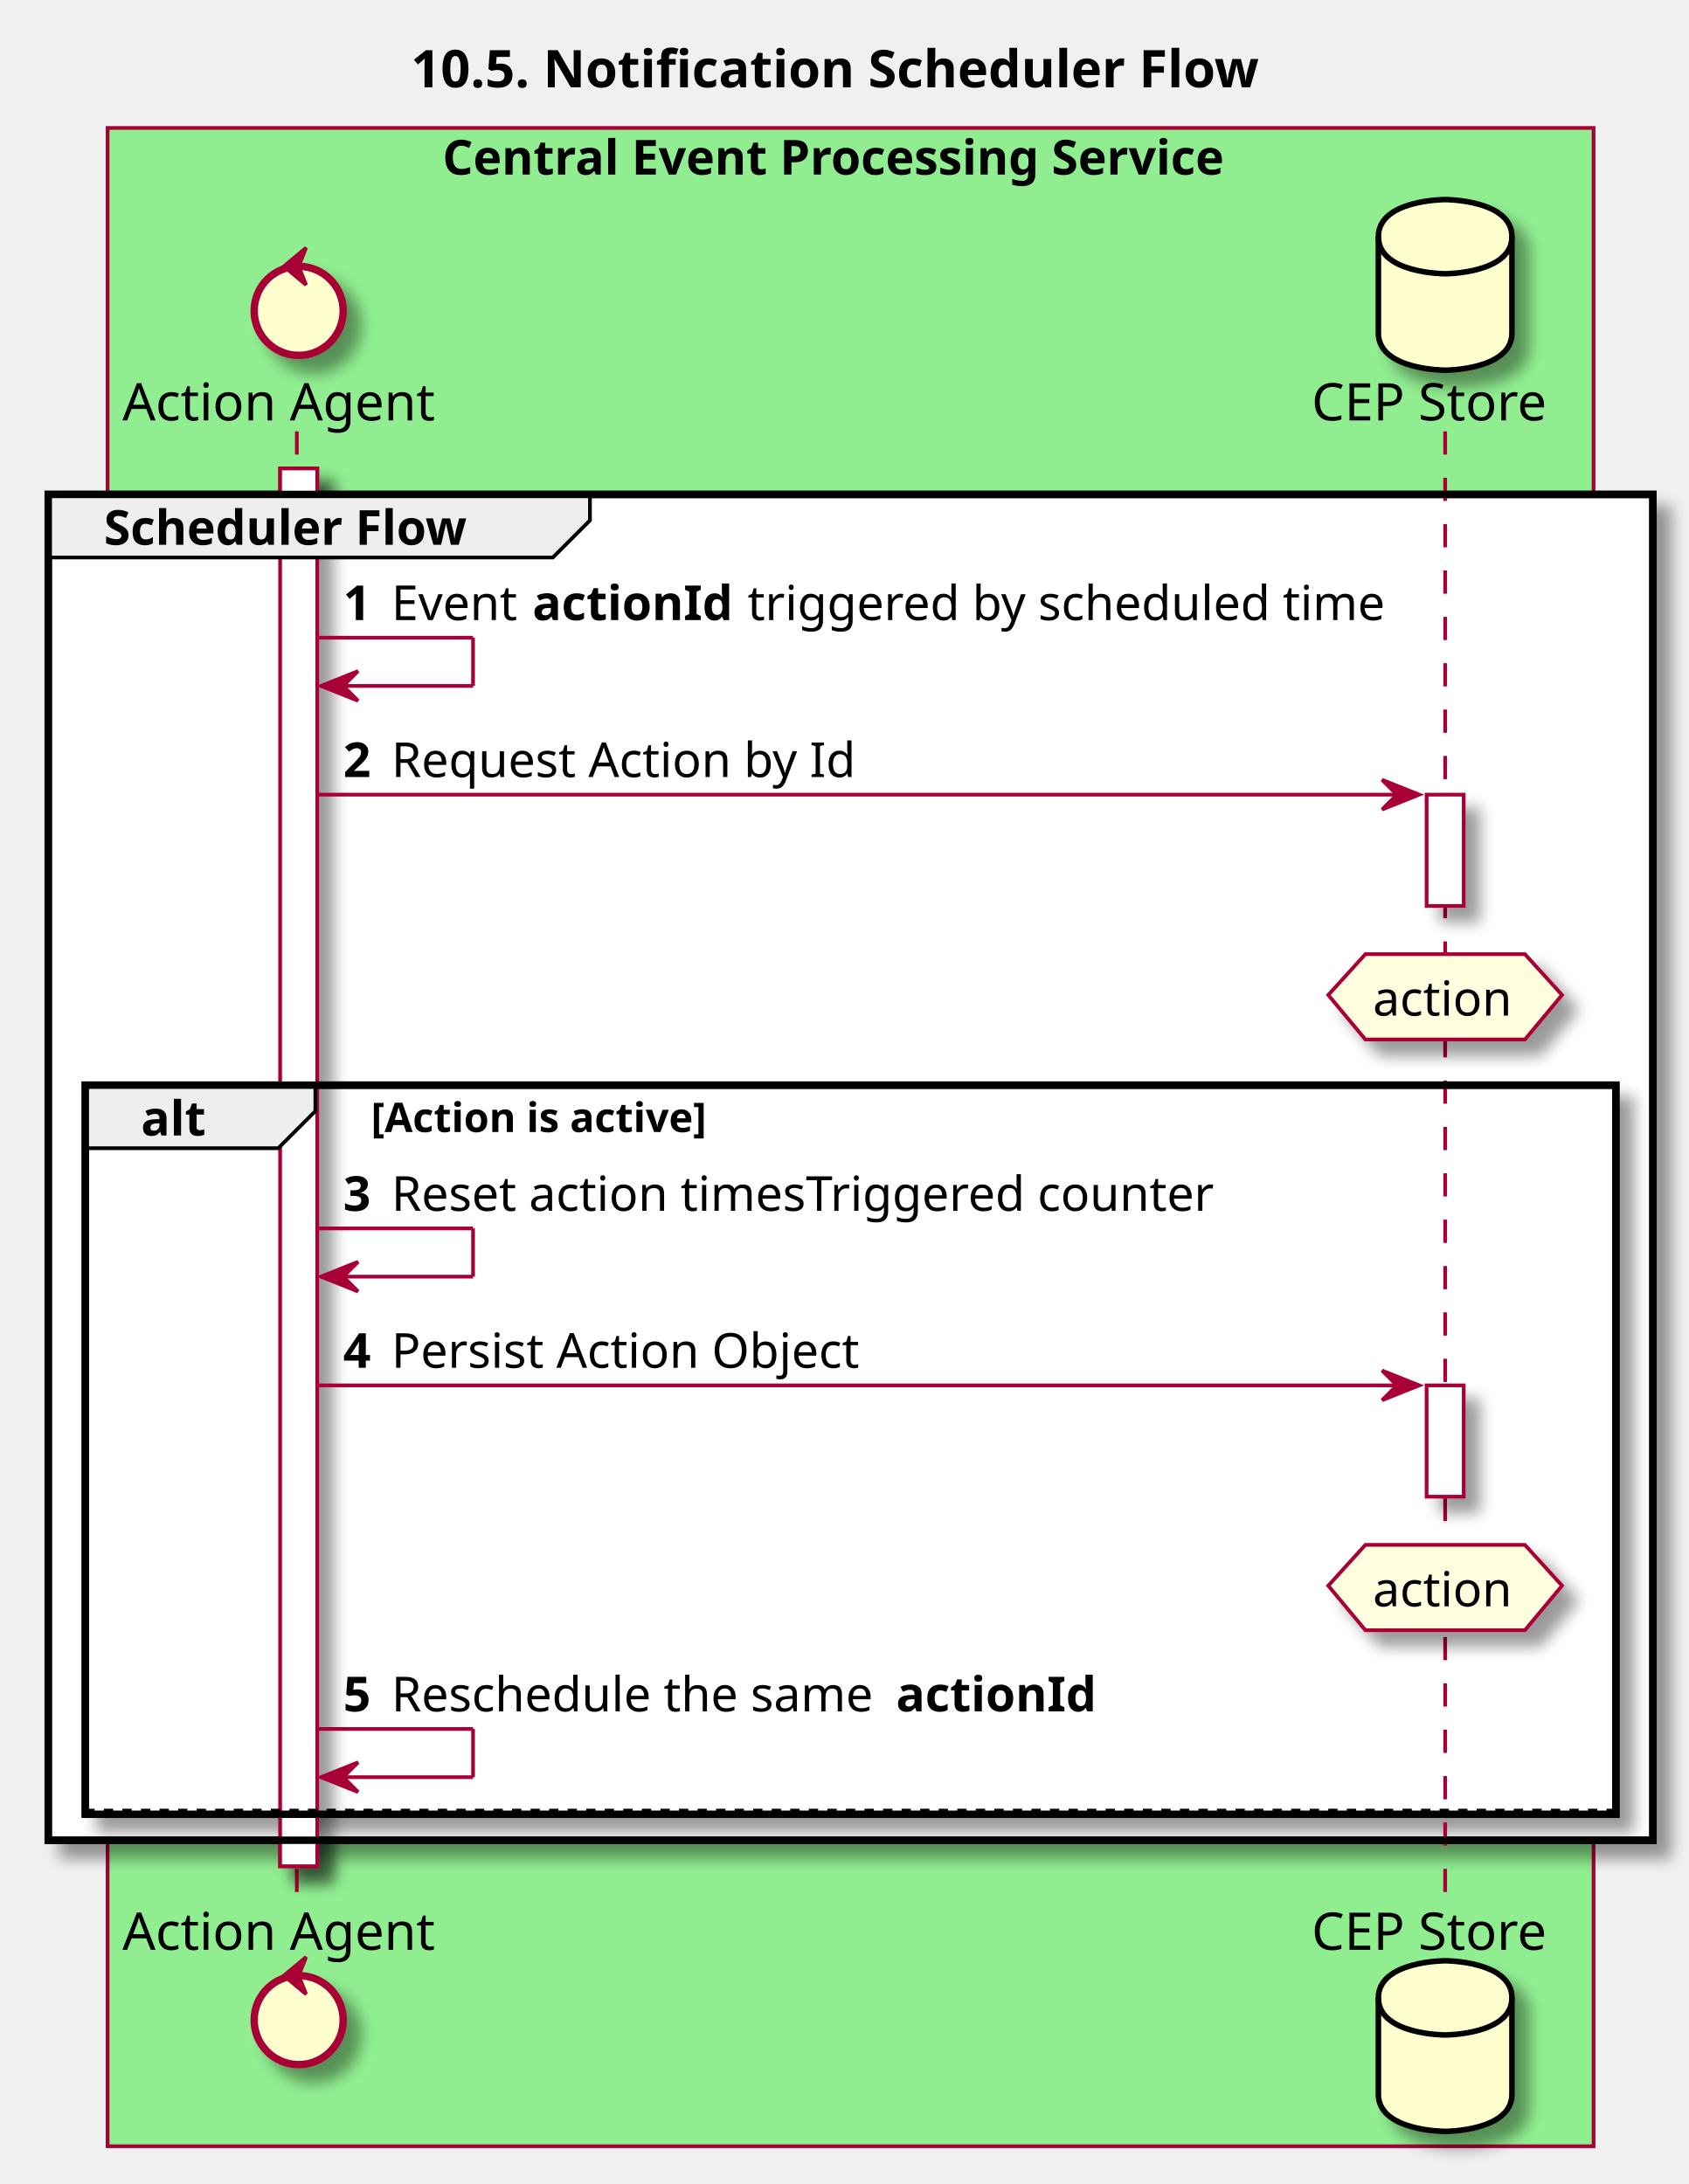
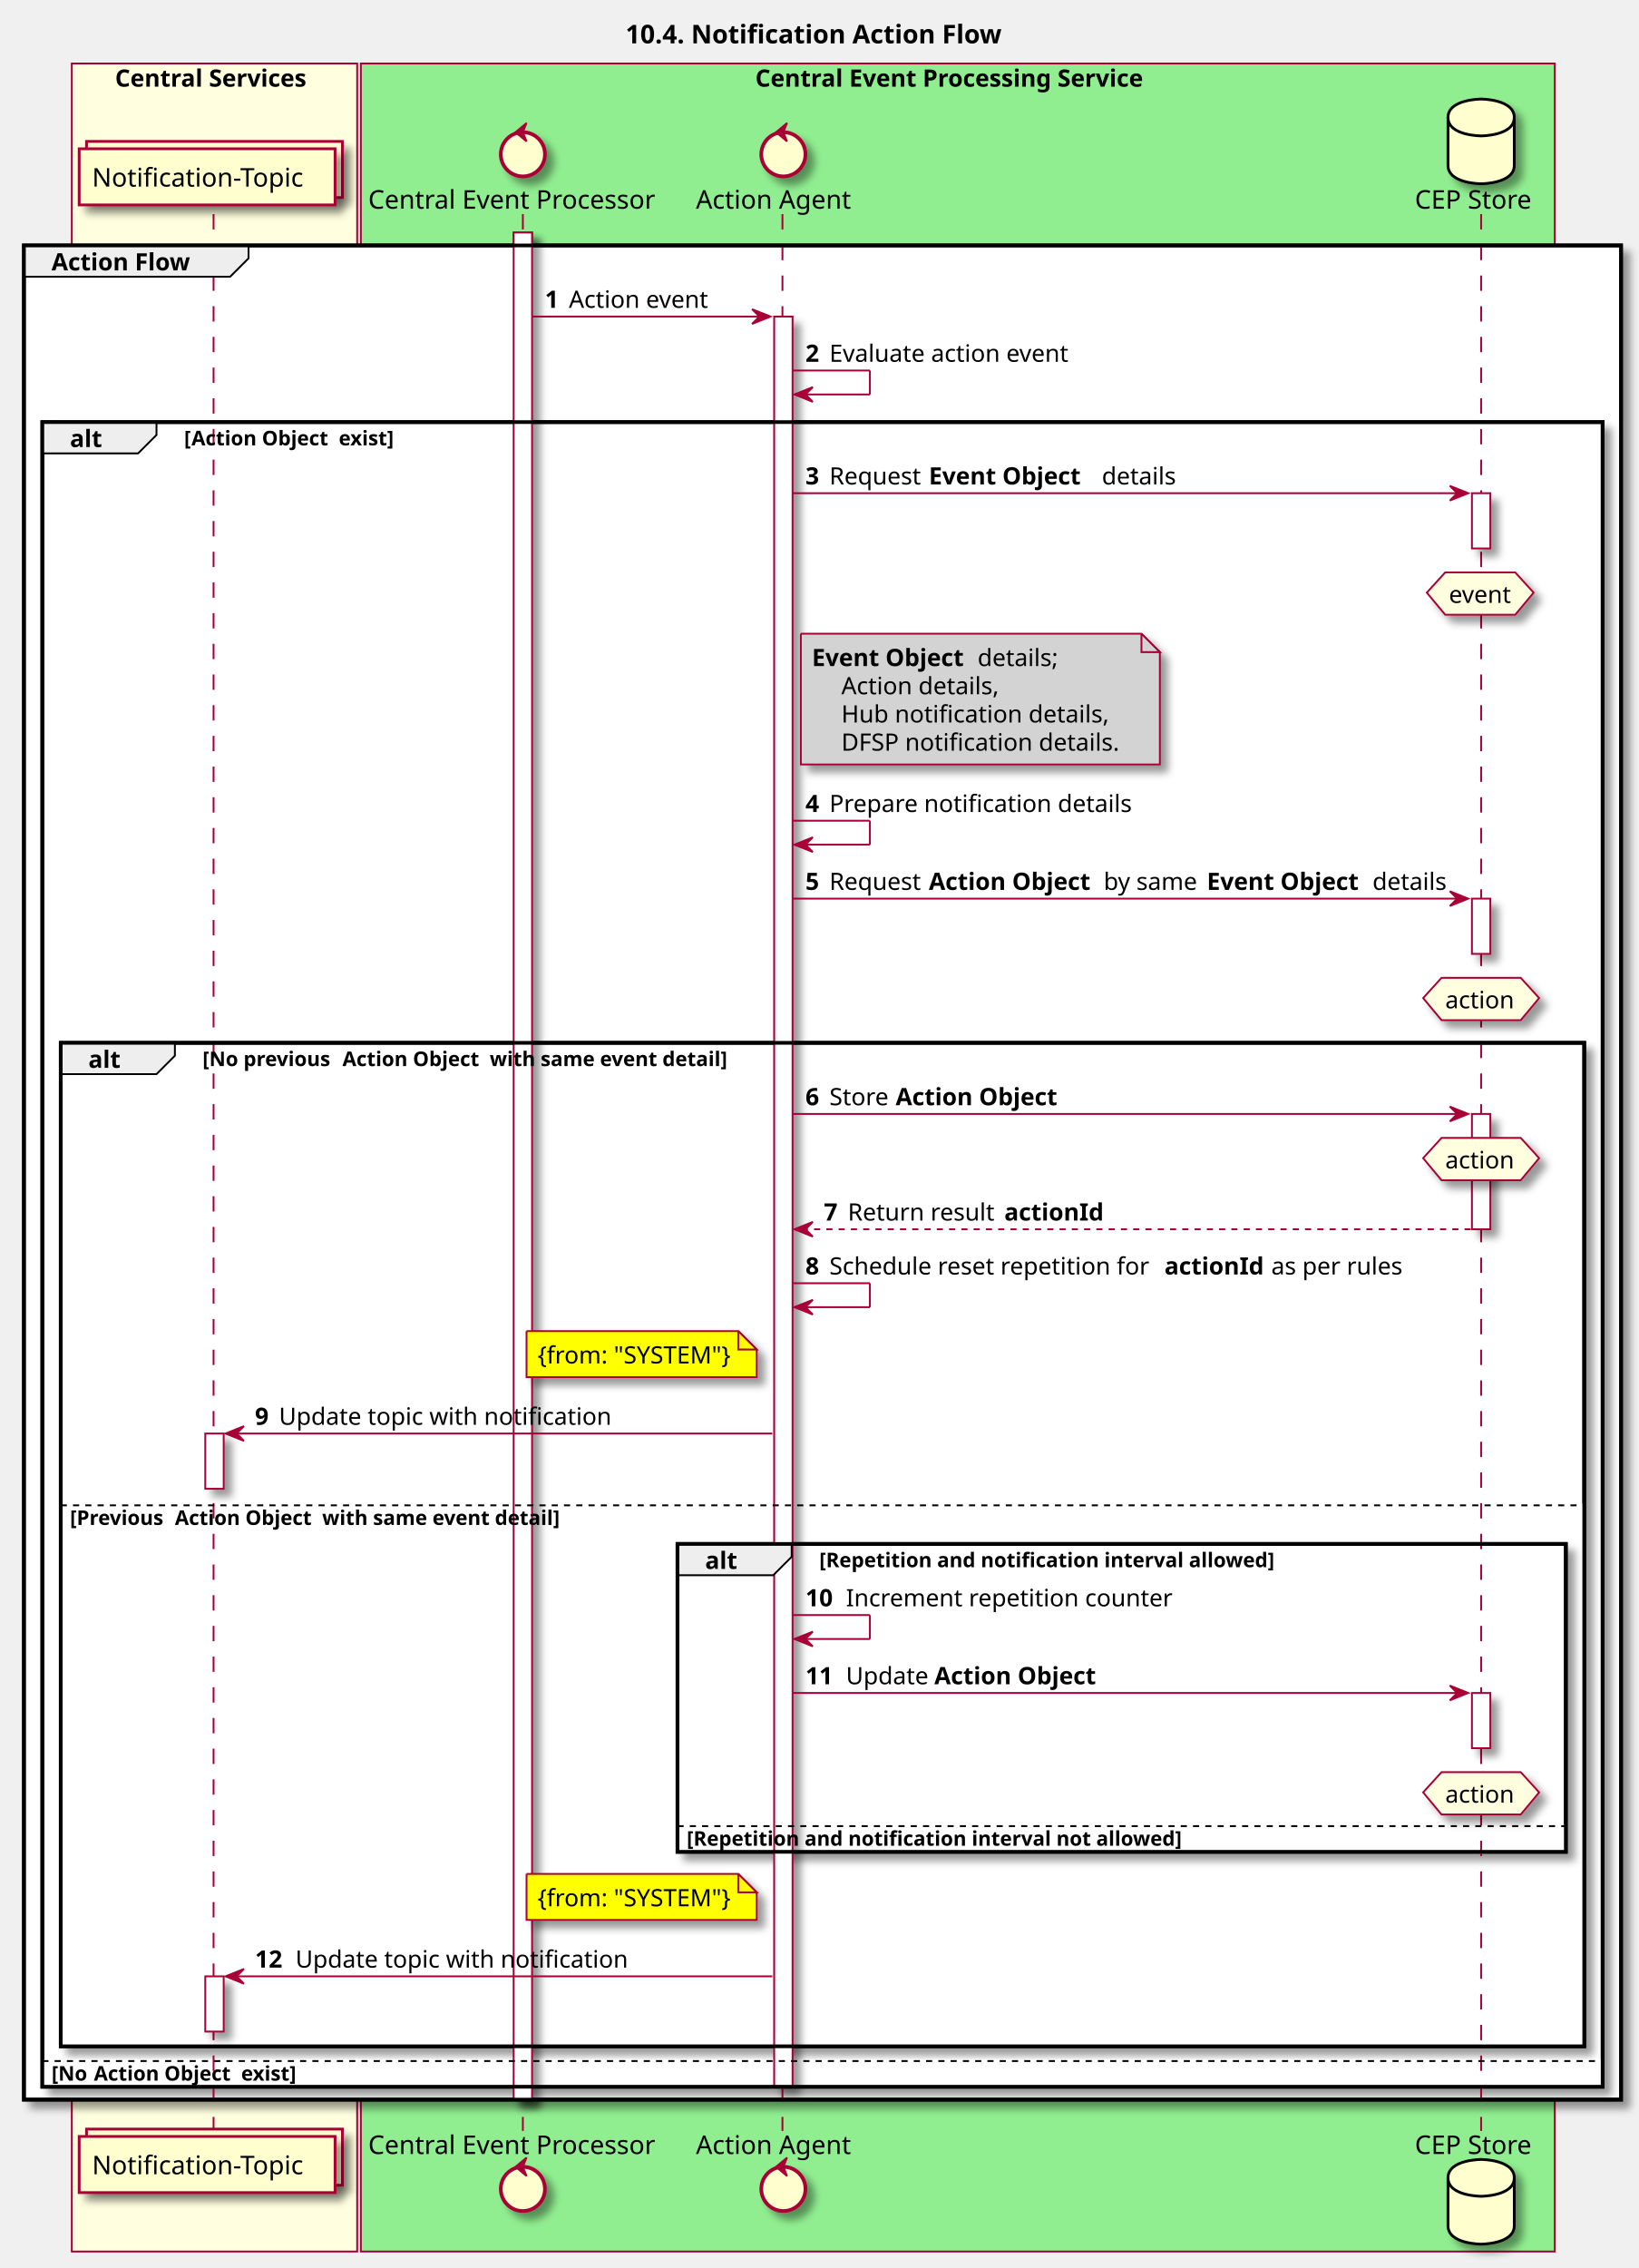
- <svg xmlns="http://www.w3.org/2000/svg" contentScriptType="application/ecmascript" contentStyleType="text/css" height="471.2px" preserveAspectRatio="none" style="width:364px;height:471px;" version="1.1" viewBox="0 0 364 471" width="364.8px" zoomAndPan="magnify">
+ <svg xmlns="http://www.w3.org/2000/svg" contentScriptType="application/ecmascript" contentStyleType="text/css" height="739.8px" preserveAspectRatio="none" style="width:534px;height:739px;" version="1.1" viewBox="0 0 534 739" width="534.6px" zoomAndPan="magnify">
  <defs>
-     <filter height="300%" id="f1cglx2j5405c1" width="300%" x="-1" y="-1">
-       <feGaussianBlur result="blurOut" stdDeviation="1.6" />
+     <filter height="300%" id="fn06orztovj2x" width="300%" x="-1" y="-1">
+       <feGaussianBlur result="blurOut" stdDeviation="1.2" />
      <feColorMatrix in="blurOut" result="blurOut2" type="matrix" values="0 0 0 0 0 0 0 0 0 0 0 0 0 0 0 0 0 0 .4 0" />
-       <feOffset dx="3.2" dy="3.2" in="blurOut2" result="blurOut3" />
+       <feOffset dx="2.4" dy="2.4" in="blurOut2" result="blurOut3" />
      <feBlend in="SourceGraphic" in2="blurOut3" mode="normal" />
    </filter>
  </defs>
  <g>
-     <text fill="#000000" font-family="sans-serif" font-size="11.2" font-weight="bold" lengthAdjust="spacingAndGlyphs" textLength="189.6" x="88.6" y="18.828">10.5. Notification Scheduler Flow</text>
-     <rect fill="#90EE90" height="435.266" style="stroke: #A80036; stroke-width: 0.8;" width="320.4" x="23.2" y="27.591" />
-     <text fill="#000000" font-family="sans-serif" font-size="10.4" font-weight="bold" lengthAdjust="spacingAndGlyphs" textLength="176" x="95.4" y="37.645">Central Event Processing Service</text>
-     <rect fill="#FFFFFF" filter="url(#f1cglx2j5405c1)" height="301.436" style="stroke: #A80036; stroke-width: 0.8;" width="8" x="60.4" y="101.03" />
-     <rect fill="#FFFFFF" filter="url(#f1cglx2j5405c1)" height="24" style="stroke: #A80036; stroke-width: 0.8;" width="8" x="307.6" y="171.375" />
-     <rect fill="#FFFFFF" filter="url(#f1cglx2j5405c1)" height="24" style="stroke: #A80036; stroke-width: 0.8;" width="8" x="307.6" y="298.769" />
-     <rect fill="#FFFFFF" filter="url(#f1cglx2j5405c1)" height="290.236" style="stroke: #000000; stroke-width: 1.6;" width="346" x="10.4" y="106.63" />
-     <rect fill="#FFFFFF" filter="url(#f1cglx2j5405c1)" height="157.242" style="stroke: #000000; stroke-width: 1.6;" width="330" x="18.4" y="234.023" />
-     <rect fill="#FFFFFF" height="1.6" style="stroke: none; stroke-width: 0.8;" width="330" x="18.4" y="389.666" />
-     <line style="stroke: #A80036; stroke-width: 0.8; stroke-dasharray: 5.0,5.0;" x1="64" x2="64" y1="93.03" y2="410.466" />
-     <line style="stroke: #A80036; stroke-width: 0.8; stroke-dasharray: 5.0,5.0;" x1="311.6" x2="311.6" y1="93.03" y2="410.466" />
-     <text fill="#000000" font-family="sans-serif" font-size="11.2" lengthAdjust="spacingAndGlyphs" textLength="71.2" x="26.4" y="90.667">Action Agent</text>
-     <ellipse cx="64.4" cy="67.039" fill="#FEFECE" filter="url(#f1cglx2j5405c1)" rx="9.6" ry="9.6" style="stroke: #A80036; stroke-width: 1.6;" />
-     <polygon fill="#A80036" points="61.2,57.439,66,53.439,64.4,57.439,66,61.439,61.2,57.439" style="stroke: #A80036; stroke-width: 0.8;" />
-     <text fill="#000000" font-family="sans-serif" font-size="11.2" lengthAdjust="spacingAndGlyphs" textLength="71.2" x="26.4" y="420.494">Action Agent</text>
-     <ellipse cx="64.4" cy="435.656" fill="#FEFECE" filter="url(#f1cglx2j5405c1)" rx="9.6" ry="9.6" style="stroke: #A80036; stroke-width: 1.6;" />
-     <polygon fill="#A80036" points="61.2,426.056,66,422.056,64.4,426.056,66,430.056,61.2,426.056" style="stroke: #A80036; stroke-width: 0.8;" />
-     <text fill="#000000" font-family="sans-serif" font-size="11.2" lengthAdjust="spacingAndGlyphs" textLength="52.8" x="282.8" y="90.667">CEP Store</text>
-     <path d="M297.2,51.039 C297.2,43.039 311.6,43.039 311.6,43.039 C311.6,43.039 326,43.039 326,51.039 L326,71.839 C326,79.839 311.6,79.839 311.6,79.839 C311.6,79.839 297.2,79.839 297.2,71.839 L297.2,51.039 " fill="#FEFECE" filter="url(#f1cglx2j5405c1)" style="stroke: #000000; stroke-width: 1.2;" />
-     <path d="M297.2,51.039 C297.2,59.039 311.6,59.039 311.6,59.039 C311.6,59.039 326,59.039 326,51.039 " fill="none" style="stroke: #000000; stroke-width: 1.2;" />
-     <text fill="#000000" font-family="sans-serif" font-size="11.2" lengthAdjust="spacingAndGlyphs" textLength="52.8" x="282.8" y="420.494">CEP Store</text>
-     <path d="M297.2,430.856 C297.2,422.856 311.6,422.856 311.6,422.856 C311.6,422.856 326,422.856 326,430.856 L326,451.656 C326,459.656 311.6,459.656 311.6,459.656 C311.6,459.656 297.2,459.656 297.2,451.656 L297.2,430.856 " fill="#FEFECE" filter="url(#f1cglx2j5405c1)" style="stroke: #000000; stroke-width: 1.2;" />
-     <path d="M297.2,430.856 C297.2,438.856 311.6,438.856 311.6,438.856 C311.6,438.856 326,438.856 326,430.856 " fill="none" style="stroke: #000000; stroke-width: 1.2;" />
-     <rect fill="#FFFFFF" filter="url(#f1cglx2j5405c1)" height="301.436" style="stroke: #A80036; stroke-width: 0.8;" width="8" x="60.4" y="101.03" />
-     <rect fill="#FFFFFF" filter="url(#f1cglx2j5405c1)" height="24" style="stroke: #A80036; stroke-width: 0.8;" width="8" x="307.6" y="171.375" />
-     <rect fill="#FFFFFF" filter="url(#f1cglx2j5405c1)" height="24" style="stroke: #A80036; stroke-width: 0.8;" width="8" x="307.6" y="298.769" />
-     <path d="M10.4,106.63 L127.2,106.63 L127.2,112.23 L119.2,120.23 L10.4,120.23 L10.4,106.63 " fill="#EEEEEE" style="stroke: #000000; stroke-width: 0.8;" />
-     <rect fill="none" height="290.236" style="stroke: #000000; stroke-width: 1.6;" width="346" x="10.4" y="106.63" />
-     <text fill="#000000" font-family="sans-serif" font-size="10.4" font-weight="bold" lengthAdjust="spacingAndGlyphs" textLength="80.8" x="22.4" y="117.484">Scheduler Flow</text>
-     <line style="stroke: #A80036; stroke-width: 0.8;" x1="68.4" x2="102" y1="137.527" y2="137.527" />
-     <line style="stroke: #A80036; stroke-width: 0.8;" x1="102" x2="102" y1="137.527" y2="147.927" />
-     <line style="stroke: #A80036; stroke-width: 0.8;" x1="69.2" x2="102" y1="147.927" y2="147.927" />
-     <polygon fill="#A80036" points="77.2,144.727,69.2,147.927,77.2,151.127,74,147.927" style="stroke: #A80036; stroke-width: 0.8;" />
-     <text fill="#000000" font-family="sans-serif" font-size="10.4" font-weight="bold" lengthAdjust="spacingAndGlyphs" textLength="7.2" x="74" y="133.733">1</text>
-     <text fill="#000000" font-family="sans-serif" font-size="10.4" lengthAdjust="spacingAndGlyphs" textLength="27.2" x="84.4" y="133.733">Event</text>
-     <text fill="#000000" font-family="sans-serif" font-size="10.4" font-weight="bold" lengthAdjust="spacingAndGlyphs" textLength="43.2" x="114.8" y="133.733">actionId</text>
-     <text fill="#000000" font-family="sans-serif" font-size="10.4" lengthAdjust="spacingAndGlyphs" textLength="140.8" x="161.2" y="133.733">triggered by scheduled time</text>
-     <polygon fill="#A80036" points="298,168.175,306,171.375,298,174.575,301.2,171.375" style="stroke: #A80036; stroke-width: 0.8;" />
-     <line style="stroke: #A80036; stroke-width: 0.8;" x1="68.4" x2="302.8" y1="171.375" y2="171.375" />
-     <text fill="#000000" font-family="sans-serif" font-size="10.4" font-weight="bold" lengthAdjust="spacingAndGlyphs" textLength="7.2" x="74" y="167.581">2</text>
-     <text fill="#000000" font-family="sans-serif" font-size="10.4" lengthAdjust="spacingAndGlyphs" textLength="104" x="84.4" y="167.581">Request Action by Id</text>
-     <polygon fill="#FFFFE0" filter="url(#f1cglx2j5405c1)" points="294.4,205.775,328.8,205.775,336.8,214.575,328.8,224.175,294.4,224.175,286.4,214.575,294.4,205.775" style="stroke: #A80036; stroke-width: 0.8;" />
-     <text fill="#000000" font-family="sans-serif" font-size="10.4" lengthAdjust="spacingAndGlyphs" textLength="31.2" x="296" y="219.03">action</text>
-     <path d="M18.4,234.023 L68,234.023 L68,239.623 L60,247.623 L18.4,247.623 L18.4,234.023 " fill="#EEEEEE" style="stroke: #000000; stroke-width: 0.8;" />
-     <rect fill="none" height="157.242" style="stroke: #000000; stroke-width: 1.6;" width="330" x="18.4" y="234.023" />
-     <text fill="#000000" font-family="sans-serif" font-size="10.4" font-weight="bold" lengthAdjust="spacingAndGlyphs" textLength="13.6" x="30.4" y="244.878">alt</text>
-     <text fill="#000000" font-family="sans-serif" font-size="8.8" font-weight="bold" lengthAdjust="spacingAndGlyphs" textLength="76" x="80" y="244.131">[Action is active]</text>
-     <line style="stroke: #A80036; stroke-width: 0.8;" x1="68.4" x2="102" y1="264.92" y2="264.92" />
-     <line style="stroke: #A80036; stroke-width: 0.8;" x1="102" x2="102" y1="264.92" y2="275.32" />
-     <line style="stroke: #A80036; stroke-width: 0.8;" x1="69.2" x2="102" y1="275.32" y2="275.32" />
-     <polygon fill="#A80036" points="77.2,272.12,69.2,275.32,77.2,278.52,74,275.32" style="stroke: #A80036; stroke-width: 0.8;" />
-     <text fill="#000000" font-family="sans-serif" font-size="10.4" font-weight="bold" lengthAdjust="spacingAndGlyphs" textLength="7.2" x="74" y="261.127">3</text>
-     <text fill="#000000" font-family="sans-serif" font-size="10.4" lengthAdjust="spacingAndGlyphs" textLength="182.4" x="84.4" y="261.127">Reset action timesTriggered counter</text>
-     <polygon fill="#A80036" points="298,295.569,306,298.769,298,301.969,301.2,298.769" style="stroke: #A80036; stroke-width: 0.8;" />
-     <line style="stroke: #A80036; stroke-width: 0.8;" x1="68.4" x2="302.8" y1="298.769" y2="298.769" />
-     <text fill="#000000" font-family="sans-serif" font-size="10.4" font-weight="bold" lengthAdjust="spacingAndGlyphs" textLength="7.2" x="74" y="294.975">4</text>
-     <text fill="#000000" font-family="sans-serif" font-size="10.4" lengthAdjust="spacingAndGlyphs" textLength="105.6" x="84.4" y="294.975">Persist Action Object</text>
-     <polygon fill="#FFFFE0" filter="url(#f1cglx2j5405c1)" points="294.4,333.169,328.8,333.169,336.8,341.969,328.8,351.569,294.4,351.569,286.4,341.969,294.4,333.169" style="stroke: #A80036; stroke-width: 0.8;" />
-     <text fill="#000000" font-family="sans-serif" font-size="10.4" lengthAdjust="spacingAndGlyphs" textLength="31.2" x="296" y="346.423">action</text>
-     <line style="stroke: #A80036; stroke-width: 0.8;" x1="68.4" x2="102" y1="372.866" y2="372.866" />
-     <line style="stroke: #A80036; stroke-width: 0.8;" x1="102" x2="102" y1="372.866" y2="383.266" />
-     <line style="stroke: #A80036; stroke-width: 0.8;" x1="69.2" x2="102" y1="383.266" y2="383.266" />
-     <polygon fill="#A80036" points="77.2,380.066,69.2,383.266,77.2,386.466,74,383.266" style="stroke: #A80036; stroke-width: 0.8;" />
-     <text fill="#000000" font-family="sans-serif" font-size="10.4" font-weight="bold" lengthAdjust="spacingAndGlyphs" textLength="7.2" x="74" y="369.072">5</text>
-     <text fill="#000000" font-family="sans-serif" font-size="10.4" lengthAdjust="spacingAndGlyphs" textLength="105.6" x="84.4" y="369.072">Reschedule the same</text>
-     <text fill="#000000" font-family="sans-serif" font-size="10.4" font-weight="bold" lengthAdjust="spacingAndGlyphs" textLength="43.2" x="193.2" y="369.072">actionId</text>
-     <line style="stroke: #000000; stroke-width: 0.8; stroke-dasharray: 2.0,2.0;" x1="18.4" x2="348.4" y1="390.466" y2="390.466" />
+     <text fill="#000000" font-family="sans-serif" font-size="8.4" font-weight="bold" lengthAdjust="spacingAndGlyphs" textLength="128.4" x="203.85" y="14.121">10.4. Notification Action Flow</text>
+     <rect fill="#FFFFE0" height="712.936" style="stroke: #A80036; stroke-width: 0.6;" width="93" x="23.4" y="20.693" />
+     <text fill="#000000" font-family="sans-serif" font-size="7.8" font-weight="bold" lengthAdjust="spacingAndGlyphs" textLength="64.8" x="37.5" y="28.234">Central Services</text>
+     <rect fill="#90EE90" height="712.936" style="stroke: #A80036; stroke-width: 0.6;" width="389.1" x="117.6" y="20.693" />
+     <text fill="#000000" font-family="sans-serif" font-size="7.8" font-weight="bold" lengthAdjust="spacingAndGlyphs" textLength="132" x="246.15" y="28.234">Central Event Processing Service</text>
+     <rect fill="#FFFFFF" filter="url(#fn06orztovj2x)" height="18" style="stroke: #A80036; stroke-width: 0.6;" width="6" x="66.9" y="467.099" />
+     <rect fill="#FFFFFF" filter="url(#fn06orztovj2x)" height="18" style="stroke: #A80036; stroke-width: 0.6;" width="6" x="66.9" y="643.963" />
+     <rect fill="#FFFFFF" filter="url(#fn06orztovj2x)" height="608.364" style="stroke: #A80036; stroke-width: 0.6;" width="6" x="167.4" y="75.772" />
+     <rect fill="#FFFFFF" filter="url(#fn06orztovj2x)" height="576.791" style="stroke: #A80036; stroke-width: 0.6;" width="6" x="252.3" y="103.145" />
+     <rect fill="#FFFFFF" filter="url(#fn06orztovj2x)" height="18" style="stroke: #A80036; stroke-width: 0.6;" width="6" x="479.7" y="160.704" />
+     <rect fill="#FFFFFF" filter="url(#fn06orztovj2x)" height="18" style="stroke: #A80036; stroke-width: 0.6;" width="6" x="479.7" y="292.808" />
+     <rect fill="#FFFFFF" filter="url(#fn06orztovj2x)" height="37.573" style="stroke: #A80036; stroke-width: 0.6;" width="6" x="479.7" y="362.967" />
+     <rect fill="#FFFFFF" filter="url(#fn06orztovj2x)" height="18" style="stroke: #A80036; stroke-width: 0.6;" width="6" x="479.7" y="551.631" />
+     <rect fill="#FFFFFF" filter="url(#fn06orztovj2x)" height="604.164" style="stroke: #000000; stroke-width: 1.2;" width="520.5" x="7.8" y="79.972" />
+     <rect fill="#FFFFFF" filter="url(#fn06orztovj2x)" height="542.405" style="stroke: #000000; stroke-width: 1.2;" width="508.5" x="13.8" y="137.531" />
+     <rect fill="#FFFFFF" filter="url(#fn06orztovj2x)" height="326.968" style="stroke: #000000; stroke-width: 1.2;" width="496.5" x="19.8" y="339.795" />
+     <rect fill="#FFFFFF" height="176.864" style="stroke: none; stroke-width: 0.6;" width="496.5" x="19.8" y="489.899" />
+     <rect fill="#FFFFFF" filter="url(#fn06orztovj2x)" height="100.318" style="stroke: #000000; stroke-width: 1.2;" width="289.5" x="220.8" y="503.072" />
+     <rect fill="#FFFFFF" height="8.973" style="stroke: none; stroke-width: 0.6;" width="289.5" x="220.8" y="594.417" />
+     <rect fill="#FFFFFF" height="8.973" style="stroke: none; stroke-width: 0.6;" width="508.5" x="13.8" y="670.963" />
+     <line style="stroke: #A80036; stroke-width: 0.6; stroke-dasharray: 5.0,5.0;" x1="69.6" x2="69.6" y1="69.772" y2="694.336" />
+     <line style="stroke: #A80036; stroke-width: 0.6; stroke-dasharray: 5.0,5.0;" x1="170.4" x2="170.4" y1="69.772" y2="694.336" />
+     <line style="stroke: #A80036; stroke-width: 0.6; stroke-dasharray: 5.0,5.0;" x1="255" x2="255" y1="69.772" y2="694.336" />
+     <line style="stroke: #A80036; stroke-width: 0.6; stroke-dasharray: 5.0,5.0;" x1="482.7" x2="482.7" y1="69.772" y2="694.336" />
+     <rect fill="#FEFECE" filter="url(#fn06orztovj2x)" height="18.293" style="stroke: #A80036; stroke-width: 0.9;" width="83.4" x="28.2" y="46.079" />
+     <rect fill="#FEFECE" filter="url(#fn06orztovj2x)" height="18.293" style="stroke: #A80036; stroke-width: 0.9;" width="83.4" x="25.8" y="48.479" />
+     <text fill="#000000" font-family="sans-serif" font-size="8.4" lengthAdjust="spacingAndGlyphs" textLength="75" x="30" y="60.8">Notification-Topic</text>
+     <rect fill="#FEFECE" filter="url(#fn06orztovj2x)" height="18.293" style="stroke: #A80036; stroke-width: 0.9;" width="83.4" x="28.2" y="693.736" />
+     <rect fill="#FEFECE" filter="url(#fn06orztovj2x)" height="18.293" style="stroke: #A80036; stroke-width: 0.9;" width="83.4" x="25.8" y="696.136" />
+     <text fill="#000000" font-family="sans-serif" font-size="8.4" lengthAdjust="spacingAndGlyphs" textLength="75" x="30" y="708.457">Notification-Topic</text>
+     <text fill="#000000" font-family="sans-serif" font-size="8.4" lengthAdjust="spacingAndGlyphs" textLength="97.2" x="120" y="68">Central Event Processor</text>
+     <ellipse cx="170.4" cy="50.279" fill="#FEFECE" filter="url(#fn06orztovj2x)" rx="7.2" ry="7.2" style="stroke: #A80036; stroke-width: 1.2;" />
+     <polygon fill="#A80036" points="168,43.079,171.6,40.079,170.4,43.079,171.6,46.079,168,43.079" style="stroke: #A80036; stroke-width: 0.6;" />
+     <text fill="#000000" font-family="sans-serif" font-size="8.4" lengthAdjust="spacingAndGlyphs" textLength="97.2" x="120" y="701.857">Central Event Processor</text>
+     <ellipse cx="170.4" cy="713.229" fill="#FEFECE" filter="url(#fn06orztovj2x)" rx="7.2" ry="7.2" style="stroke: #A80036; stroke-width: 1.2;" />
+     <polygon fill="#A80036" points="168,706.029,171.6,703.029,170.4,706.029,171.6,709.029,168,706.029" style="stroke: #A80036; stroke-width: 0.6;" />
+     <text fill="#000000" font-family="sans-serif" font-size="8.4" lengthAdjust="spacingAndGlyphs" textLength="53.4" x="226.8" y="68">Action Agent</text>
+     <ellipse cx="255.3" cy="50.279" fill="#FEFECE" filter="url(#fn06orztovj2x)" rx="7.2" ry="7.2" style="stroke: #A80036; stroke-width: 1.2;" />
+     <polygon fill="#A80036" points="252.9,43.079,256.5,40.079,255.3,43.079,256.5,46.079,252.9,43.079" style="stroke: #A80036; stroke-width: 0.6;" />
+     <text fill="#000000" font-family="sans-serif" font-size="8.4" lengthAdjust="spacingAndGlyphs" textLength="53.4" x="226.8" y="701.857">Action Agent</text>
+     <ellipse cx="255.3" cy="713.229" fill="#FEFECE" filter="url(#fn06orztovj2x)" rx="7.2" ry="7.2" style="stroke: #A80036; stroke-width: 1.2;" />
+     <polygon fill="#A80036" points="252.9,706.029,256.5,703.029,255.3,706.029,256.5,709.029,252.9,706.029" style="stroke: #A80036; stroke-width: 0.6;" />
+     <text fill="#000000" font-family="sans-serif" font-size="8.4" lengthAdjust="spacingAndGlyphs" textLength="39.6" x="461.1" y="68">CEP Store</text>
+     <path d="M471.9,38.279 C471.9,32.279 482.7,32.279 482.7,32.279 C482.7,32.279 493.5,32.279 493.5,38.279 L493.5,53.879 C493.5,59.879 482.7,59.879 482.7,59.879 C482.7,59.879 471.9,59.879 471.9,53.879 L471.9,38.279 " fill="#FEFECE" filter="url(#fn06orztovj2x)" style="stroke: #000000; stroke-width: 0.9;" />
+     <path d="M471.9,38.279 C471.9,44.279 482.7,44.279 482.7,44.279 C482.7,44.279 493.5,44.279 493.5,38.279 " fill="none" style="stroke: #000000; stroke-width: 0.9;" />
+     <text fill="#000000" font-family="sans-serif" font-size="8.4" lengthAdjust="spacingAndGlyphs" textLength="39.6" x="461.1" y="701.857">CEP Store</text>
+     <path d="M471.9,709.629 C471.9,703.629 482.7,703.629 482.7,703.629 C482.7,703.629 493.5,703.629 493.5,709.629 L493.5,725.229 C493.5,731.229 482.7,731.229 482.7,731.229 C482.7,731.229 471.9,731.229 471.9,725.229 L471.9,709.629 " fill="#FEFECE" filter="url(#fn06orztovj2x)" style="stroke: #000000; stroke-width: 0.9;" />
+     <path d="M471.9,709.629 C471.9,715.629 482.7,715.629 482.7,715.629 C482.7,715.629 493.5,715.629 493.5,709.629 " fill="none" style="stroke: #000000; stroke-width: 0.9;" />
+     <rect fill="#FFFFFF" filter="url(#fn06orztovj2x)" height="18" style="stroke: #A80036; stroke-width: 0.6;" width="6" x="66.9" y="467.099" />
+     <rect fill="#FFFFFF" filter="url(#fn06orztovj2x)" height="18" style="stroke: #A80036; stroke-width: 0.6;" width="6" x="66.9" y="643.963" />
+     <rect fill="#FFFFFF" filter="url(#fn06orztovj2x)" height="608.364" style="stroke: #A80036; stroke-width: 0.6;" width="6" x="167.4" y="75.772" />
+     <rect fill="#FFFFFF" filter="url(#fn06orztovj2x)" height="576.791" style="stroke: #A80036; stroke-width: 0.6;" width="6" x="252.3" y="103.145" />
+     <rect fill="#FFFFFF" filter="url(#fn06orztovj2x)" height="18" style="stroke: #A80036; stroke-width: 0.6;" width="6" x="479.7" y="160.704" />
+     <rect fill="#FFFFFF" filter="url(#fn06orztovj2x)" height="18" style="stroke: #A80036; stroke-width: 0.6;" width="6" x="479.7" y="292.808" />
+     <rect fill="#FFFFFF" filter="url(#fn06orztovj2x)" height="37.573" style="stroke: #A80036; stroke-width: 0.6;" width="6" x="479.7" y="362.967" />
+     <rect fill="#FFFFFF" filter="url(#fn06orztovj2x)" height="18" style="stroke: #A80036; stroke-width: 0.6;" width="6" x="479.7" y="551.631" />
+     <path d="M7.8,79.972 L81,79.972 L81,84.172 L75,90.172 L7.8,90.172 L7.8,79.972 " fill="#EEEEEE" style="stroke: #000000; stroke-width: 0.6;" />
+     <rect fill="none" height="604.164" style="stroke: #000000; stroke-width: 1.2;" width="520.5" x="7.8" y="79.972" />
+     <text fill="#000000" font-family="sans-serif" font-size="7.8" font-weight="bold" lengthAdjust="spacingAndGlyphs" textLength="46.2" x="16.8" y="88.113">Action Flow</text>
+     <polygon fill="#A80036" points="245.1,100.745,251.1,103.145,245.1,105.545,247.5,103.145" style="stroke: #A80036; stroke-width: 0.6;" />
+     <line style="stroke: #A80036; stroke-width: 0.6;" x1="173.4" x2="248.7" y1="103.145" y2="103.145" />
+     <text fill="#000000" font-family="sans-serif" font-size="7.8" font-weight="bold" lengthAdjust="spacingAndGlyphs" textLength="5.4" x="177.6" y="100.3">1</text>
+     <text fill="#000000" font-family="sans-serif" font-size="7.8" lengthAdjust="spacingAndGlyphs" textLength="47.4" x="185.4" y="100.3">Action event</text>
+     <line style="stroke: #A80036; stroke-width: 0.6;" x1="258.3" x2="283.5" y1="120.731" y2="120.731" />
+     <line style="stroke: #A80036; stroke-width: 0.6;" x1="283.5" x2="283.5" y1="120.731" y2="128.531" />
+     <line style="stroke: #A80036; stroke-width: 0.6;" x1="258.9" x2="283.5" y1="128.531" y2="128.531" />
+     <polygon fill="#A80036" points="264.9,126.131,258.9,128.531,264.9,130.931,262.5,128.531" style="stroke: #A80036; stroke-width: 0.6;" />
+     <text fill="#000000" font-family="sans-serif" font-size="7.8" font-weight="bold" lengthAdjust="spacingAndGlyphs" textLength="5.4" x="262.5" y="117.886">2</text>
+     <text fill="#000000" font-family="sans-serif" font-size="7.8" lengthAdjust="spacingAndGlyphs" textLength="79.8" x="270.3" y="117.886">Evaluate action event</text>
+     <path d="M13.8,137.531 L51,137.531 L51,141.731 L45,147.731 L13.8,147.731 L13.8,137.531 " fill="#EEEEEE" style="stroke: #000000; stroke-width: 0.6;" />
+     <rect fill="none" height="542.405" style="stroke: #000000; stroke-width: 1.2;" width="508.5" x="13.8" y="137.531" />
+     <text fill="#000000" font-family="sans-serif" font-size="7.8" font-weight="bold" lengthAdjust="spacingAndGlyphs" textLength="10.2" x="22.8" y="145.672">alt</text>
+     <text fill="#000000" font-family="sans-serif" font-size="6.6" font-weight="bold" lengthAdjust="spacingAndGlyphs" textLength="2.4" x="60" y="145.112">[</text>
+     <text fill="#000000" font-family="sans-serif" font-size="6.6" font-weight="bold" lengthAdjust="spacingAndGlyphs" textLength="45.6" x="62.4" y="145.112">Action Object</text>
+     <text fill="#000000" font-family="sans-serif" font-size="6.6" font-weight="bold" lengthAdjust="spacingAndGlyphs" textLength="18" x="110.4" y="145.112">exist]</text>
+     <polygon fill="#A80036" points="472.5,158.304,478.5,160.704,472.5,163.104,474.9,160.704" style="stroke: #A80036; stroke-width: 0.6;" />
+     <line style="stroke: #A80036; stroke-width: 0.6;" x1="258.3" x2="476.1" y1="160.704" y2="160.704" />
+     <text fill="#000000" font-family="sans-serif" font-size="7.8" font-weight="bold" lengthAdjust="spacingAndGlyphs" textLength="5.4" x="262.5" y="157.859">3</text>
+     <text fill="#000000" font-family="sans-serif" font-size="7.8" lengthAdjust="spacingAndGlyphs" textLength="30" x="270.3" y="157.859">Request</text>
+     <text fill="#000000" font-family="sans-serif" font-size="7.8" font-weight="bold" lengthAdjust="spacingAndGlyphs" textLength="51.6" x="302.7" y="157.859">Event Object</text>
+     <text fill="#000000" font-family="sans-serif" font-size="7.8" lengthAdjust="spacingAndGlyphs" textLength="25.2" x="359.1" y="157.859">details</text>
+     <polygon fill="#FFFFE0" filter="url(#fn06orztovj2x)" points="471,186.504,493.8,186.504,499.8,193.104,493.8,200.304,471,200.304,465,193.104,471,186.504" style="stroke: #A80036; stroke-width: 0.6;" />
+     <text fill="#000000" font-family="sans-serif" font-size="7.8" lengthAdjust="spacingAndGlyphs" textLength="20.4" x="472.2" y="196.445">event</text>
+     <path d="M261,206.49 L261,249.09 L378,249.09 L378,212.49 L372,206.49 L261,206.49 " fill="#D3D3D3" filter="url(#fn06orztovj2x)" style="stroke: #A80036; stroke-width: 0.6;" />
+     <path d="M372,206.49 L372,212.49 L378,212.49 L372,206.49 " fill="#D3D3D3" style="stroke: #A80036; stroke-width: 0.6;" />
+     <text fill="#000000" font-family="sans-serif" font-size="7.8" font-weight="bold" lengthAdjust="spacingAndGlyphs" textLength="51.6" x="264.6" y="217.031">Event Object</text>
+     <text fill="#000000" font-family="sans-serif" font-size="7.8" lengthAdjust="spacingAndGlyphs" textLength="27.6" x="318.6" y="217.031">details;</text>
+     <text fill="#000000" font-family="sans-serif" font-size="7.8" lengthAdjust="spacingAndGlyphs" textLength="54.6" x="274.2" y="226.218">Action details,</text>
+     <text fill="#000000" font-family="sans-serif" font-size="7.8" lengthAdjust="spacingAndGlyphs" textLength="91.8" x="274.2" y="235.404">Hub notification details,</text>
+     <text fill="#000000" font-family="sans-serif" font-size="7.8" lengthAdjust="spacingAndGlyphs" textLength="94.8" x="274.2" y="244.59">DFSP notification details.</text>
+     <line style="stroke: #A80036; stroke-width: 0.6;" x1="258.3" x2="283.5" y1="267.422" y2="267.422" />
+     <line style="stroke: #A80036; stroke-width: 0.6;" x1="283.5" x2="283.5" y1="267.422" y2="275.222" />
+     <line style="stroke: #A80036; stroke-width: 0.6;" x1="258.9" x2="283.5" y1="275.222" y2="275.222" />
+     <polygon fill="#A80036" points="264.9,272.822,258.9,275.222,264.9,277.622,262.5,275.222" style="stroke: #A80036; stroke-width: 0.6;" />
+     <text fill="#000000" font-family="sans-serif" font-size="7.8" font-weight="bold" lengthAdjust="spacingAndGlyphs" textLength="5.4" x="262.5" y="264.577">4</text>
+     <text fill="#000000" font-family="sans-serif" font-size="7.8" lengthAdjust="spacingAndGlyphs" textLength="101.4" x="270.3" y="264.577">Prepare notification details</text>
+     <polygon fill="#A80036" points="472.5,290.408,478.5,292.808,472.5,295.208,474.9,292.808" style="stroke: #A80036; stroke-width: 0.6;" />
+     <line style="stroke: #A80036; stroke-width: 0.6;" x1="258.3" x2="476.1" y1="292.808" y2="292.808" />
+     <text fill="#000000" font-family="sans-serif" font-size="7.8" font-weight="bold" lengthAdjust="spacingAndGlyphs" textLength="5.4" x="262.5" y="289.963">5</text>
+     <text fill="#000000" font-family="sans-serif" font-size="7.8" lengthAdjust="spacingAndGlyphs" textLength="30" x="270.3" y="289.963">Request</text>
+     <text fill="#000000" font-family="sans-serif" font-size="7.8" font-weight="bold" lengthAdjust="spacingAndGlyphs" textLength="54.6" x="302.7" y="289.963">Action Object</text>
+     <text fill="#000000" font-family="sans-serif" font-size="7.8" lengthAdjust="spacingAndGlyphs" textLength="31.2" x="359.7" y="289.963">by same</text>
+     <text fill="#000000" font-family="sans-serif" font-size="7.8" font-weight="bold" lengthAdjust="spacingAndGlyphs" textLength="51.6" x="393.3" y="289.963">Event Object</text>
+     <text fill="#000000" font-family="sans-serif" font-size="7.8" lengthAdjust="spacingAndGlyphs" textLength="25.2" x="447.3" y="289.963">details</text>
+     <polygon fill="#FFFFE0" filter="url(#fn06orztovj2x)" points="469.8,318.608,495.6,318.608,501.6,325.208,495.6,332.408,469.8,332.408,463.8,325.208,469.8,318.608" style="stroke: #A80036; stroke-width: 0.6;" />
+     <text fill="#000000" font-family="sans-serif" font-size="7.8" lengthAdjust="spacingAndGlyphs" textLength="23.4" x="471" y="328.549">action</text>
+     <path d="M19.8,339.795 L57,339.795 L57,343.995 L51,349.995 L19.8,349.995 L19.8,339.795 " fill="#EEEEEE" style="stroke: #000000; stroke-width: 0.6;" />
+     <rect fill="none" height="326.968" style="stroke: #000000; stroke-width: 1.2;" width="496.5" x="19.8" y="339.795" />
+     <text fill="#000000" font-family="sans-serif" font-size="7.8" font-weight="bold" lengthAdjust="spacingAndGlyphs" textLength="10.2" x="28.8" y="347.936">alt</text>
+     <text fill="#000000" font-family="sans-serif" font-size="6.6" font-weight="bold" lengthAdjust="spacingAndGlyphs" textLength="43.2" x="66" y="347.375">[No previous</text>
+     <text fill="#000000" font-family="sans-serif" font-size="6.6" font-weight="bold" lengthAdjust="spacingAndGlyphs" textLength="45.6" x="111.6" y="347.375">Action Object</text>
+     <text fill="#000000" font-family="sans-serif" font-size="6.6" font-weight="bold" lengthAdjust="spacingAndGlyphs" textLength="78" x="159.6" y="347.375">with same event detail]</text>
+     <polygon fill="#A80036" points="472.5,360.567,478.5,362.967,472.5,365.367,474.9,362.967" style="stroke: #A80036; stroke-width: 0.6;" />
+     <line style="stroke: #A80036; stroke-width: 0.6;" x1="258.3" x2="476.1" y1="362.967" y2="362.967" />
+     <text fill="#000000" font-family="sans-serif" font-size="7.8" font-weight="bold" lengthAdjust="spacingAndGlyphs" textLength="5.4" x="262.5" y="360.122">6</text>
+     <text fill="#000000" font-family="sans-serif" font-size="7.8" lengthAdjust="spacingAndGlyphs" textLength="19.2" x="270.3" y="360.122">Store</text>
+     <text fill="#000000" font-family="sans-serif" font-size="7.8" font-weight="bold" lengthAdjust="spacingAndGlyphs" textLength="54.6" x="291.9" y="360.122">Action Object</text>
+     <polygon fill="#FFFFE0" filter="url(#fn06orztovj2x)" points="469.8,370.767,495.6,370.767,501.6,377.367,495.6,384.567,469.8,384.567,463.8,377.367,469.8,370.767" style="stroke: #A80036; stroke-width: 0.6;" />
+     <text fill="#000000" font-family="sans-serif" font-size="7.8" lengthAdjust="spacingAndGlyphs" textLength="23.4" x="471" y="380.708">action</text>
+     <polygon fill="#A80036" points="264.9,398.14,258.9,400.54,264.9,402.94,262.5,400.54" style="stroke: #A80036; stroke-width: 0.6;" />
+     <line style="stroke: #A80036; stroke-width: 0.6; stroke-dasharray: 2.0,2.0;" x1="261.3" x2="482.1" y1="400.54" y2="400.54" />
+     <text fill="#000000" font-family="sans-serif" font-size="7.8" font-weight="bold" lengthAdjust="spacingAndGlyphs" textLength="5.4" x="268.5" y="397.695">7</text>
+     <text fill="#000000" font-family="sans-serif" font-size="7.8" lengthAdjust="spacingAndGlyphs" textLength="48.6" x="276.3" y="397.695">Return result</text>
+     <text fill="#000000" font-family="sans-serif" font-size="7.8" font-weight="bold" lengthAdjust="spacingAndGlyphs" textLength="32.4" x="327.3" y="397.695">actionId</text>
+     <line style="stroke: #A80036; stroke-width: 0.6;" x1="258.3" x2="283.5" y1="418.126" y2="418.126" />
+     <line style="stroke: #A80036; stroke-width: 0.6;" x1="283.5" x2="283.5" y1="418.126" y2="425.926" />
+     <line style="stroke: #A80036; stroke-width: 0.6;" x1="258.9" x2="283.5" y1="425.926" y2="425.926" />
+     <polygon fill="#A80036" points="264.9,423.526,258.9,425.926,264.9,428.326,262.5,425.926" style="stroke: #A80036; stroke-width: 0.6;" />
+     <text fill="#000000" font-family="sans-serif" font-size="7.8" font-weight="bold" lengthAdjust="spacingAndGlyphs" textLength="5.4" x="262.5" y="415.281">8</text>
+     <text fill="#000000" font-family="sans-serif" font-size="7.8" lengthAdjust="spacingAndGlyphs" textLength="106.8" x="270.3" y="415.281">Schedule reset repetition for</text>
+     <text fill="#000000" font-family="sans-serif" font-size="7.8" font-weight="bold" lengthAdjust="spacingAndGlyphs" textLength="32.4" x="379.5" y="415.281">actionId</text>
+     <text fill="#000000" font-family="sans-serif" font-size="7.8" lengthAdjust="spacingAndGlyphs" textLength="43.8" x="414.3" y="415.281">as per rules</text>
+     <path d="M171.6,433.726 L171.6,448.726 L246.6,448.726 L246.6,439.726 L240.6,433.726 L171.6,433.726 " fill="#FFFF00" filter="url(#fn06orztovj2x)" style="stroke: #A80036; stroke-width: 0.6;" />
+     <path d="M240.6,433.726 L240.6,439.726 L246.6,439.726 L240.6,433.726 " fill="#FFFF00" style="stroke: #A80036; stroke-width: 0.6;" />
+     <text fill="#000000" font-family="sans-serif" font-size="7.8" lengthAdjust="spacingAndGlyphs" textLength="62.4" x="175.2" y="444.267">{from: "SYSTEM"}</text>
+     <polygon fill="#A80036" points="79.5,464.699,73.5,467.099,79.5,469.499,77.1,467.099" style="stroke: #A80036; stroke-width: 0.6;" />
+     <line style="stroke: #A80036; stroke-width: 0.6;" x1="75.9" x2="251.7" y1="467.099" y2="467.099" />
+     <text fill="#000000" font-family="sans-serif" font-size="7.8" font-weight="bold" lengthAdjust="spacingAndGlyphs" textLength="5.4" x="83.1" y="464.253">9</text>
+     <text fill="#000000" font-family="sans-serif" font-size="7.8" lengthAdjust="spacingAndGlyphs" textLength="112.8" x="90.9" y="464.253">Update topic with notification</text>
+     <line style="stroke: #000000; stroke-width: 0.6; stroke-dasharray: 2.0,2.0;" x1="19.8" x2="516.3" y1="490.499" y2="490.499" />
+     <text fill="#000000" font-family="sans-serif" font-size="6.6" font-weight="bold" lengthAdjust="spacingAndGlyphs" textLength="31.8" x="22.8" y="496.88">[Previous</text>
+     <text fill="#000000" font-family="sans-serif" font-size="6.6" font-weight="bold" lengthAdjust="spacingAndGlyphs" textLength="45.6" x="57" y="496.88">Action Object</text>
+     <text fill="#000000" font-family="sans-serif" font-size="6.6" font-weight="bold" lengthAdjust="spacingAndGlyphs" textLength="78" x="105" y="496.88">with same event detail]</text>
+     <path d="M220.8,503.072 L258,503.072 L258,507.272 L252,513.272 L220.8,513.272 L220.8,503.072 " fill="#EEEEEE" style="stroke: #000000; stroke-width: 0.6;" />
+     <rect fill="none" height="100.318" style="stroke: #000000; stroke-width: 1.2;" width="289.5" x="220.8" y="503.072" />
+     <text fill="#000000" font-family="sans-serif" font-size="7.8" font-weight="bold" lengthAdjust="spacingAndGlyphs" textLength="10.2" x="229.8" y="511.213">alt</text>
+     <text fill="#000000" font-family="sans-serif" font-size="6.6" font-weight="bold" lengthAdjust="spacingAndGlyphs" textLength="151.2" x="267" y="510.653">[Repetition and notification interval allowed]</text>
+     <line style="stroke: #A80036; stroke-width: 0.6;" x1="258.3" x2="283.5" y1="526.245" y2="526.245" />
+     <line style="stroke: #A80036; stroke-width: 0.6;" x1="283.5" x2="283.5" y1="526.245" y2="534.045" />
+     <line style="stroke: #A80036; stroke-width: 0.6;" x1="258.9" x2="283.5" y1="534.045" y2="534.045" />
+     <polygon fill="#A80036" points="264.9,531.645,258.9,534.045,264.9,536.445,262.5,534.045" style="stroke: #A80036; stroke-width: 0.6;" />
+     <text fill="#000000" font-family="sans-serif" font-size="7.8" font-weight="bold" lengthAdjust="spacingAndGlyphs" textLength="10.8" x="262.5" y="523.399">10</text>
+     <text fill="#000000" font-family="sans-serif" font-size="7.8" lengthAdjust="spacingAndGlyphs" textLength="108" x="275.7" y="523.399">Increment repetition counter</text>
+     <polygon fill="#A80036" points="472.5,549.231,478.5,551.631,472.5,554.031,474.9,551.631" style="stroke: #A80036; stroke-width: 0.6;" />
+     <line style="stroke: #A80036; stroke-width: 0.6;" x1="258.3" x2="476.1" y1="551.631" y2="551.631" />
+     <text fill="#000000" font-family="sans-serif" font-size="7.8" font-weight="bold" lengthAdjust="spacingAndGlyphs" textLength="10.8" x="262.5" y="548.786">11</text>
+     <text fill="#000000" font-family="sans-serif" font-size="7.8" lengthAdjust="spacingAndGlyphs" textLength="26.4" x="275.7" y="548.786">Update</text>
+     <text fill="#000000" font-family="sans-serif" font-size="7.8" font-weight="bold" lengthAdjust="spacingAndGlyphs" textLength="54.6" x="304.5" y="548.786">Action Object</text>
+     <polygon fill="#FFFFE0" filter="url(#fn06orztovj2x)" points="469.8,577.431,495.6,577.431,501.6,584.031,495.6,591.231,469.8,591.231,463.8,584.031,469.8,577.431" style="stroke: #A80036; stroke-width: 0.6;" />
+     <text fill="#000000" font-family="sans-serif" font-size="7.8" lengthAdjust="spacingAndGlyphs" textLength="23.4" x="471" y="587.372">action</text>
+     <line style="stroke: #000000; stroke-width: 0.6; stroke-dasharray: 2.0,2.0;" x1="220.8" x2="510.3" y1="595.017" y2="595.017" />
+     <text fill="#000000" font-family="sans-serif" font-size="6.6" font-weight="bold" lengthAdjust="spacingAndGlyphs" textLength="164.4" x="223.8" y="601.398">[Repetition and notification interval not allowed]</text>
+     <path d="M171.6,610.59 L171.6,625.59 L246.6,625.59 L246.6,616.59 L240.6,610.59 L171.6,610.59 " fill="#FFFF00" filter="url(#fn06orztovj2x)" style="stroke: #A80036; stroke-width: 0.6;" />
+     <path d="M240.6,610.59 L240.6,616.59 L246.6,616.59 L240.6,610.59 " fill="#FFFF00" style="stroke: #A80036; stroke-width: 0.6;" />
+     <text fill="#000000" font-family="sans-serif" font-size="7.8" lengthAdjust="spacingAndGlyphs" textLength="62.4" x="175.2" y="621.131">{from: "SYSTEM"}</text>
+     <polygon fill="#A80036" points="79.5,641.563,73.5,643.963,79.5,646.363,77.1,643.963" style="stroke: #A80036; stroke-width: 0.6;" />
+     <line style="stroke: #A80036; stroke-width: 0.6;" x1="75.9" x2="251.7" y1="643.963" y2="643.963" />
+     <text fill="#000000" font-family="sans-serif" font-size="7.8" font-weight="bold" lengthAdjust="spacingAndGlyphs" textLength="10.8" x="83.1" y="641.118">12</text>
+     <text fill="#000000" font-family="sans-serif" font-size="7.8" lengthAdjust="spacingAndGlyphs" textLength="112.8" x="96.3" y="641.118">Update topic with notification</text>
+     <line style="stroke: #000000; stroke-width: 0.6; stroke-dasharray: 2.0,2.0;" x1="13.8" x2="522.3" y1="671.563" y2="671.563" />
+     <text fill="#000000" font-family="sans-serif" font-size="6.6" font-weight="bold" lengthAdjust="spacingAndGlyphs" textLength="11.4" x="16.8" y="677.944">[No</text>
+     <text fill="#000000" font-family="sans-serif" font-size="6.6" font-weight="bold" lengthAdjust="spacingAndGlyphs" textLength="45.6" x="30.6" y="677.944">Action Object</text>
+     <text fill="#000000" font-family="sans-serif" font-size="6.6" font-weight="bold" lengthAdjust="spacingAndGlyphs" textLength="18" x="78.6" y="677.944">exist]</text>
  </g>
</svg>
